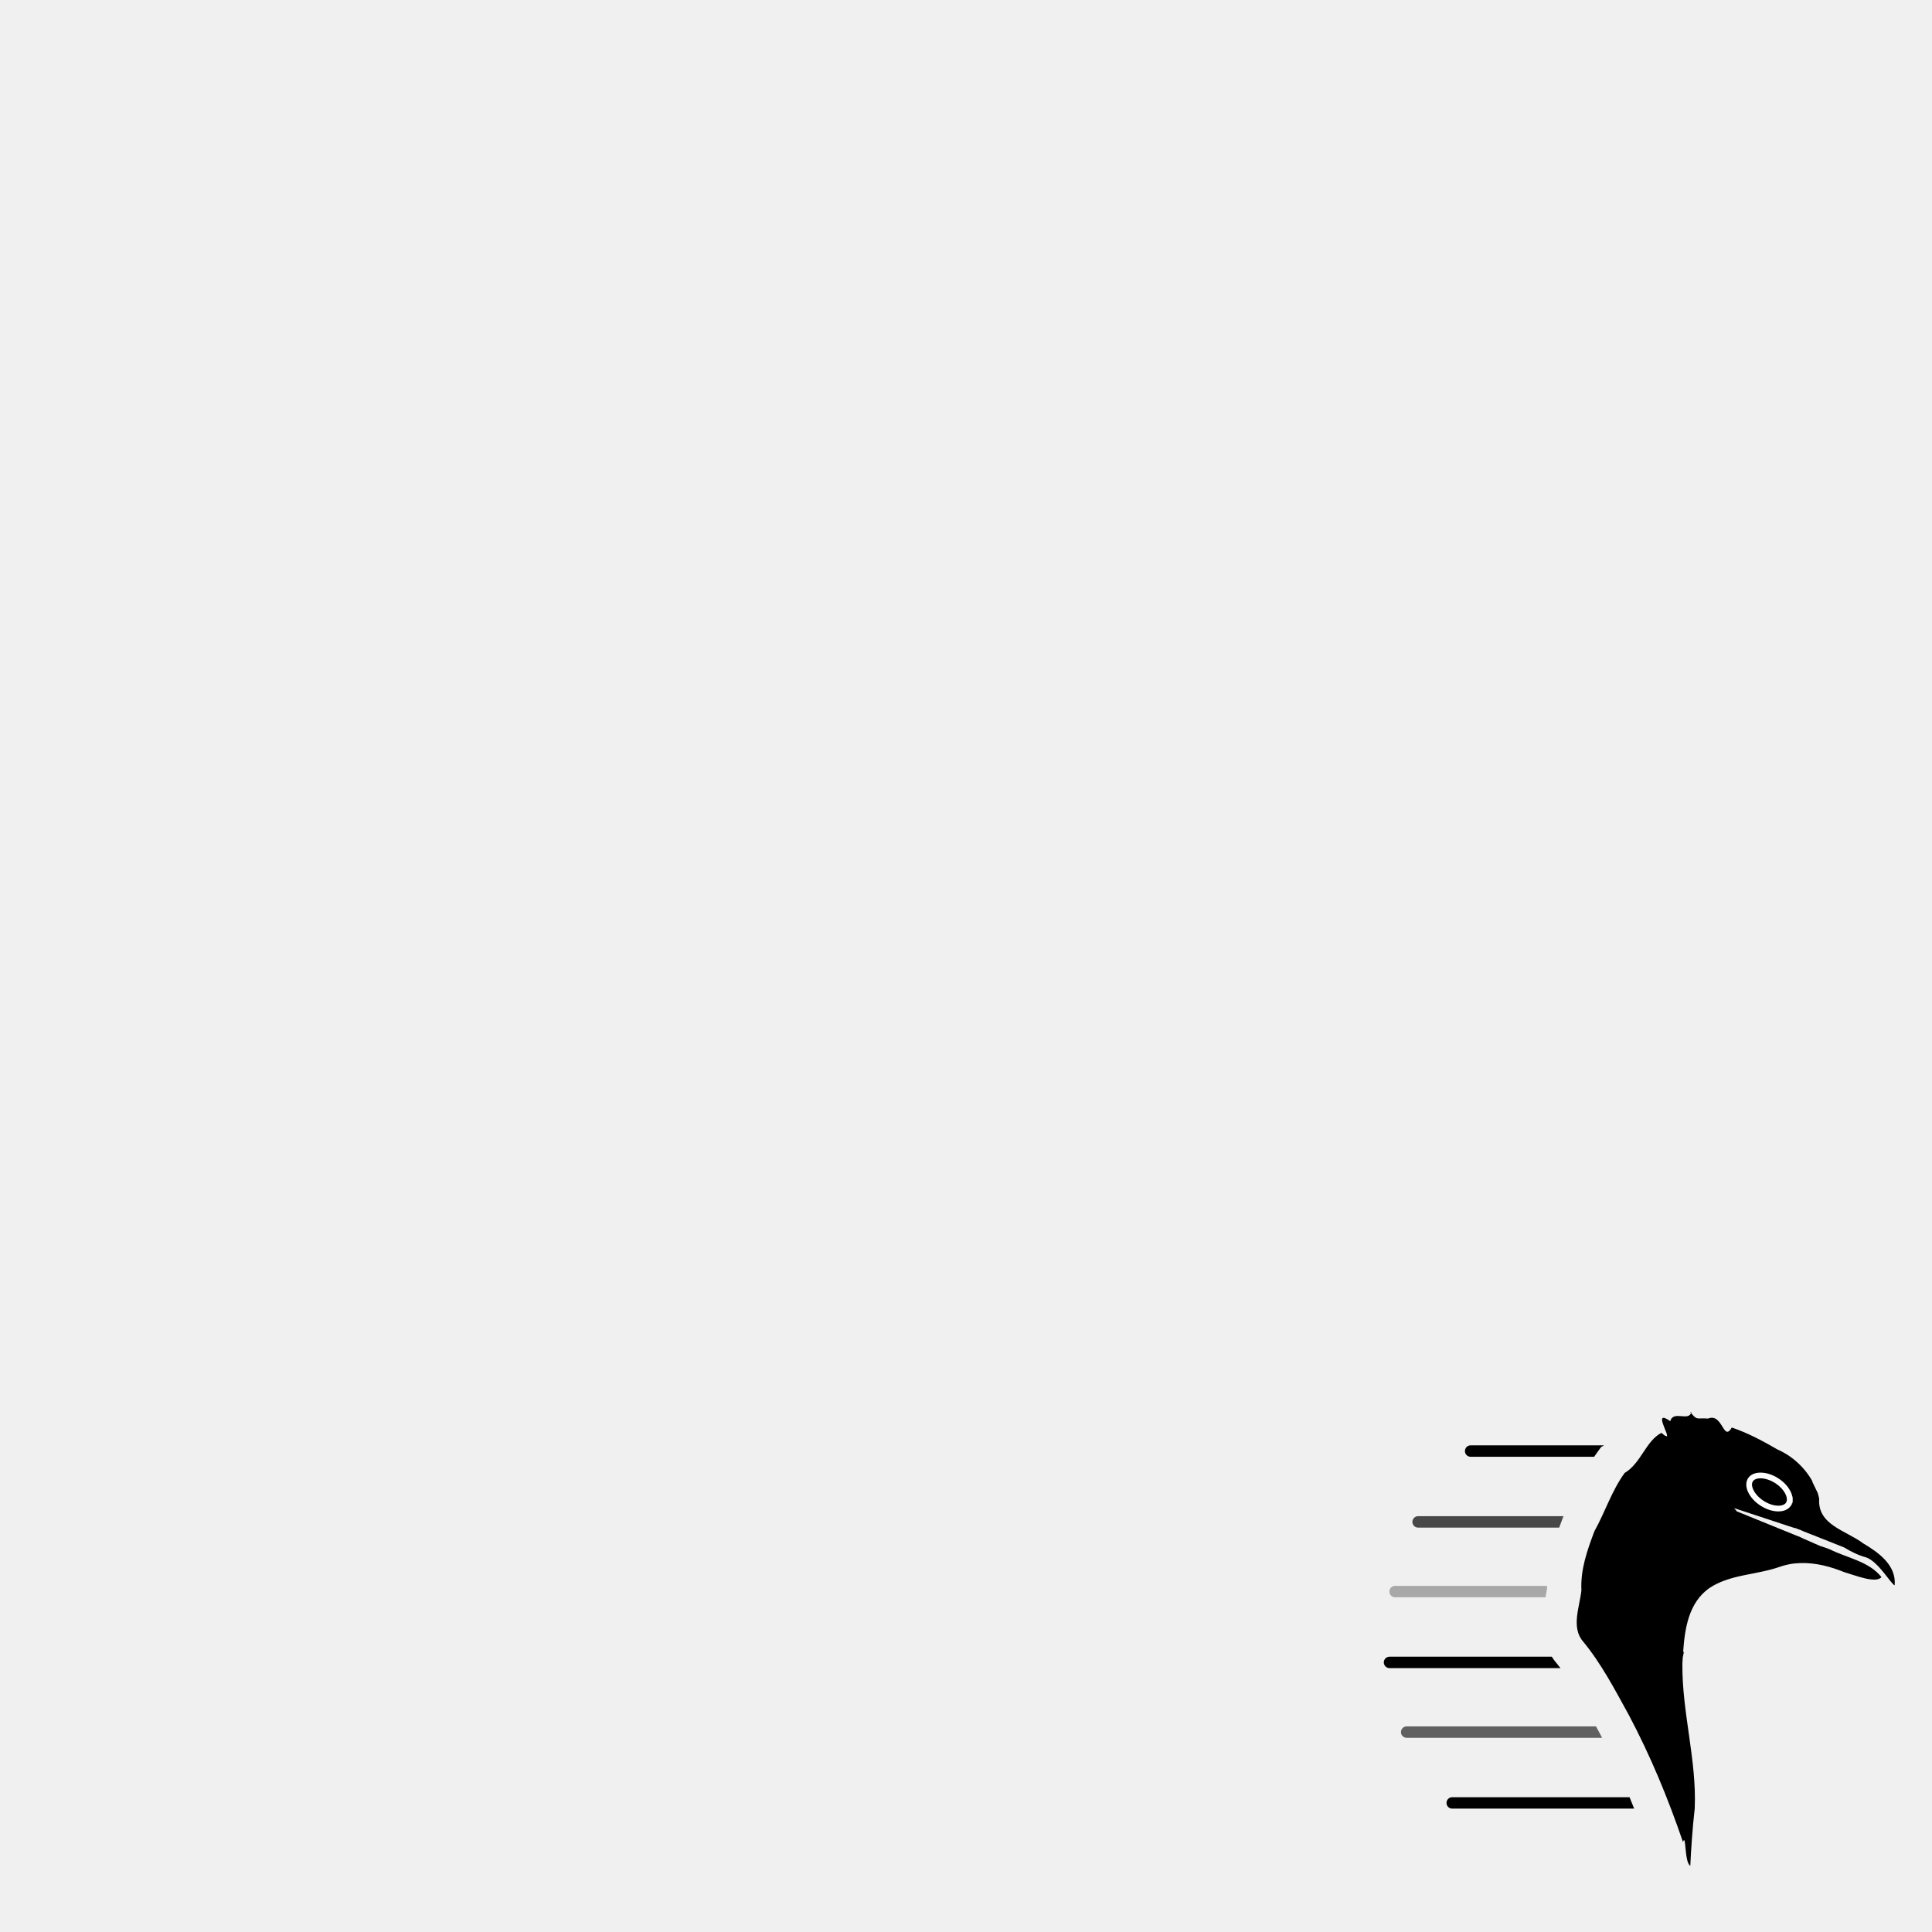
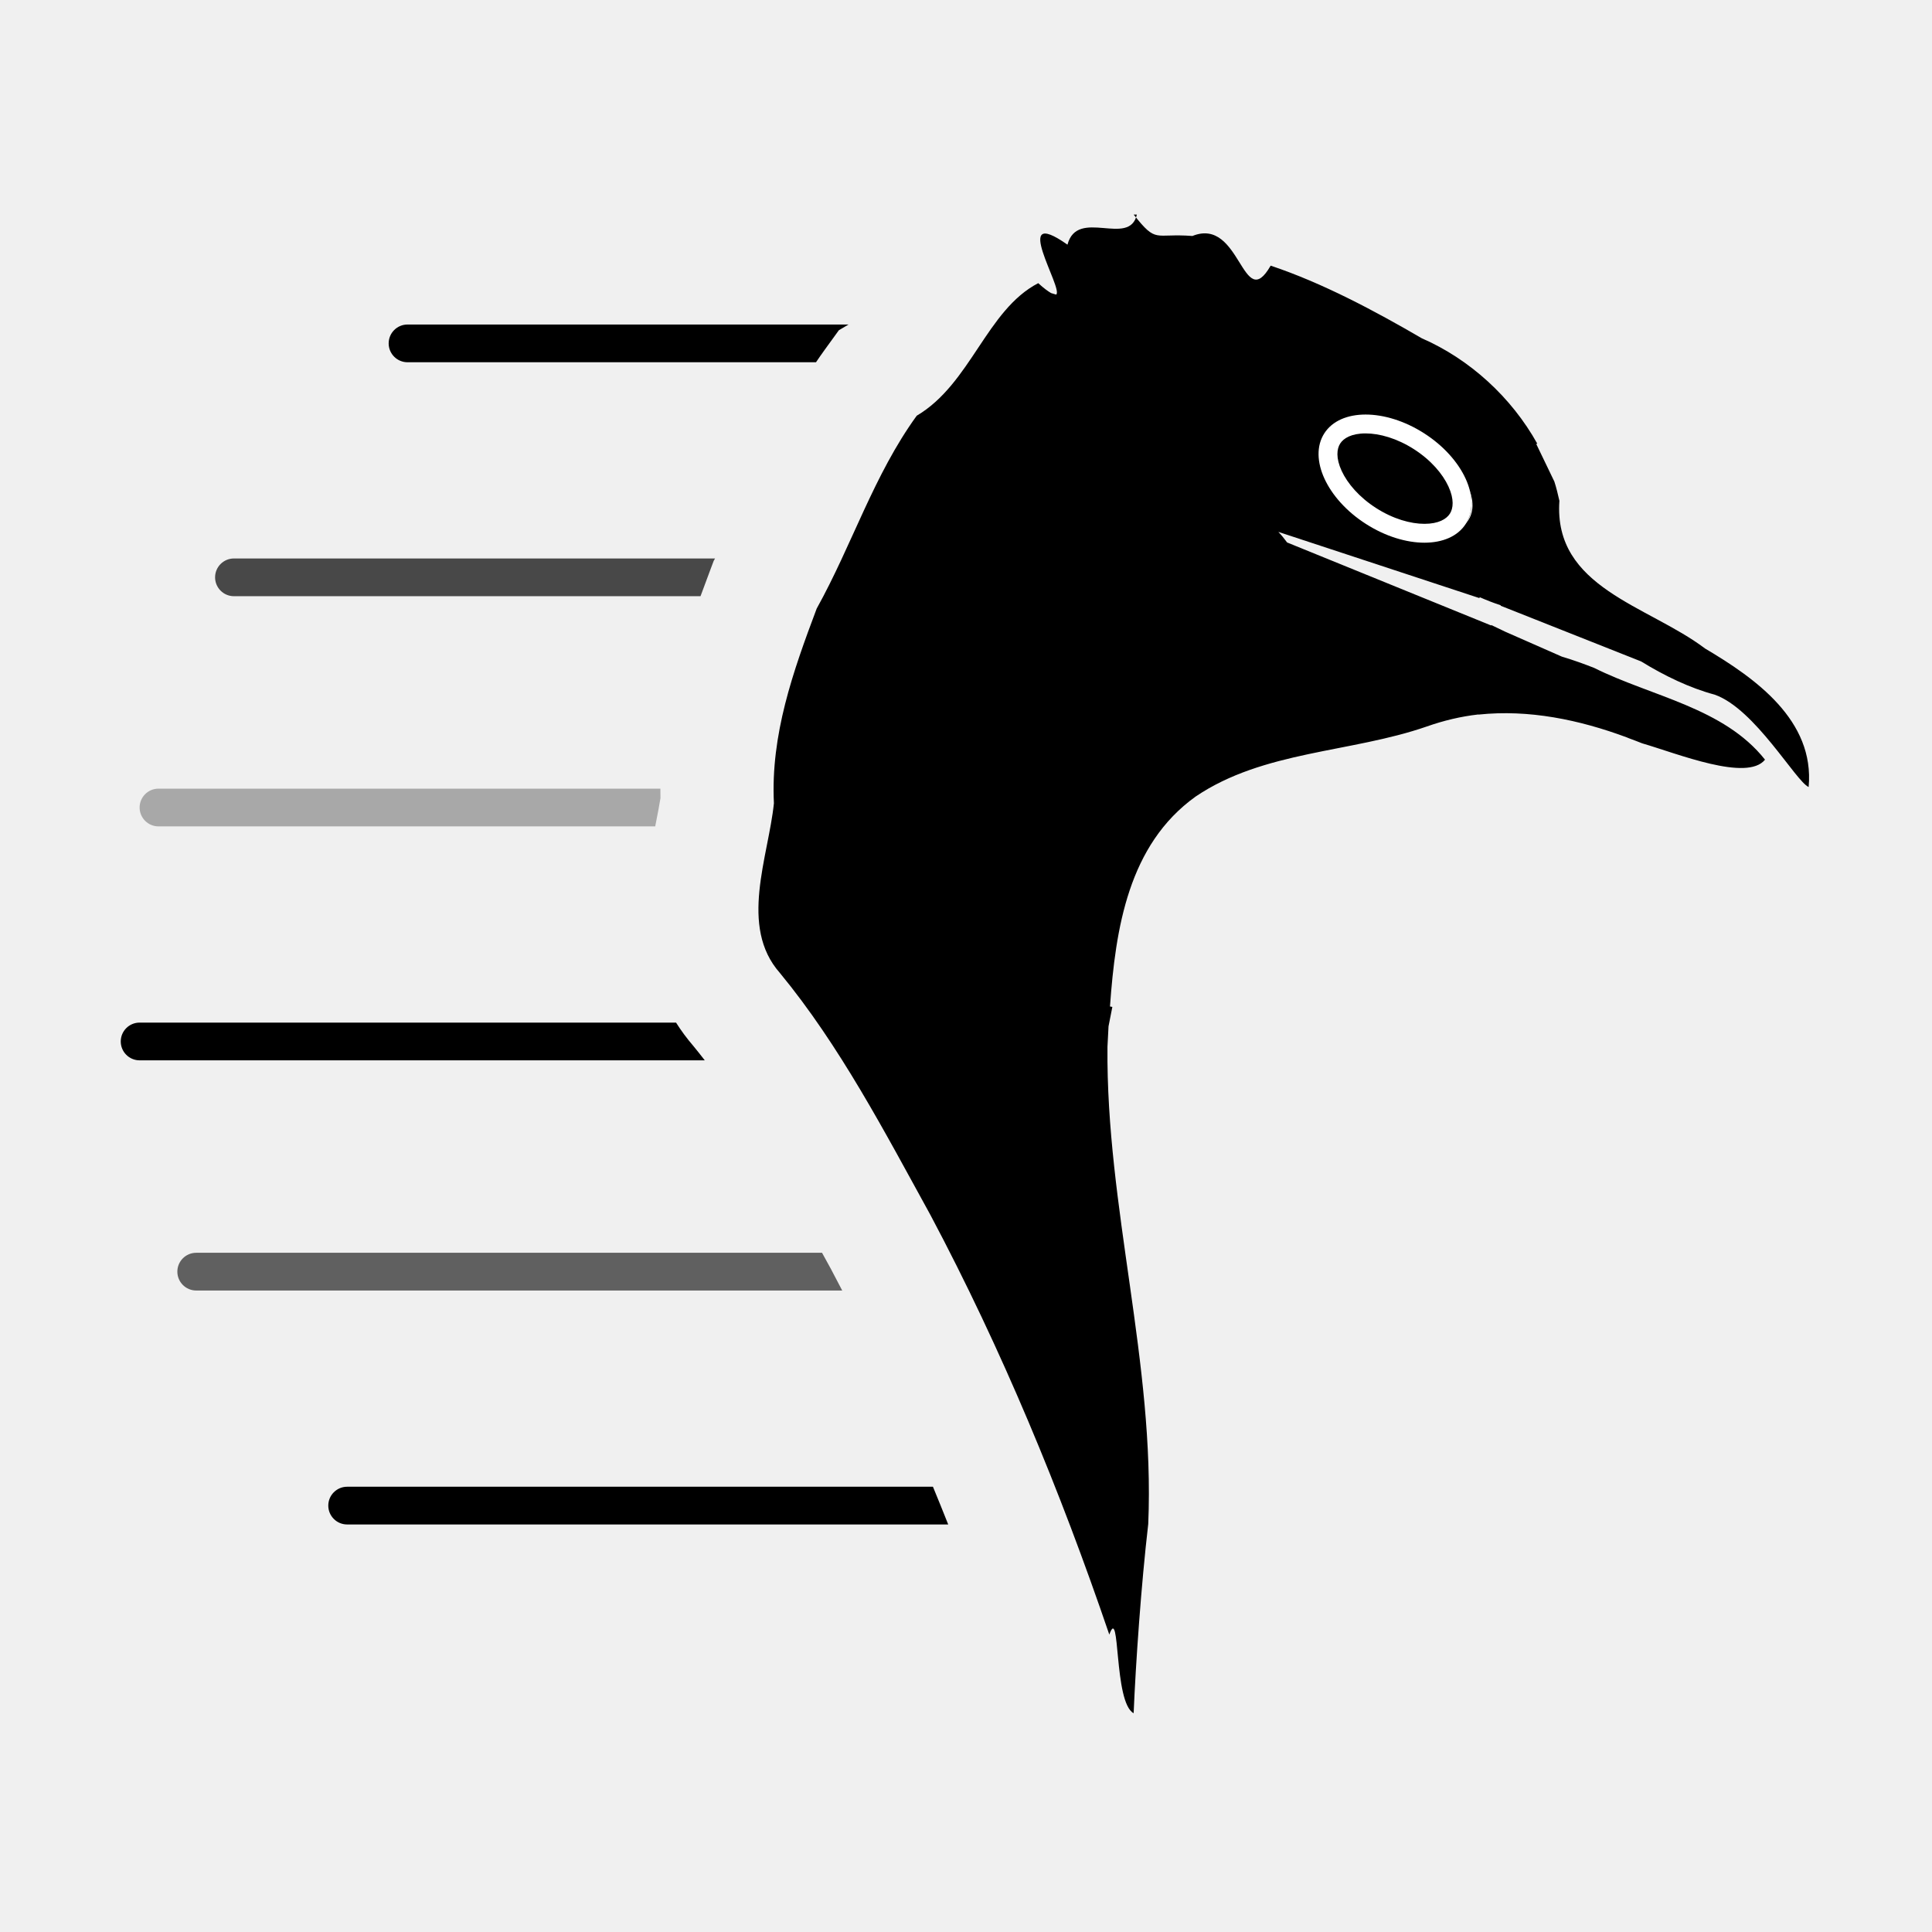
- <svg xmlns="http://www.w3.org/2000/svg" width="512" height="512" fill="none">
-   <path d="M425.077 383.035h-35.382a1.514 1.514 0 0 0 0 3.027h32.77c.235-.346.477-.693.727-1.038l1.108-1.53z" fill="#000" style="stroke-width:.303" />
-   <path d="M414.02 402.627a209.462 209.462 0 0 0-.82 2.205h-37.43a1.514 1.514 0 0 1 0-3.027h38.595l-.109.196z" fill="#000" fill-opacity=".7" style="stroke-width:.303" />
-   <path d="M409.98 420.271h-40.265a1.514 1.514 0 0 0 0 3.028h39.85l.026-.131.01-.045c.187-.955.31-1.593.387-2.094a31.968 31.968 0 0 1-.007-.758z" fill="#000" fill-opacity=".3" style="stroke-width:.303" />
-   <path d="M411.238 439.041H368.2a1.514 1.514 0 0 0 0 3.027h45.341a47.373 47.373 0 0 0-.91-1.146 15.756 15.756 0 0 1-1.394-1.881z" fill="#000" style="stroke-width:.303" />
-   <path d="M422.95 457.508h-50.208a1.514 1.514 0 0 0 0 3.027h51.827a186.596 186.596 0 0 0-.904-1.726 1609.327 1609.327 0 0 1-.715-1.301z" fill="#000" fill-opacity=".6" style="stroke-width:.303" />
-   <path d="M431.847 476.277h-46.995a1.514 1.514 0 0 0 0 3.028h48.221a229.097 229.097 0 0 0-1.226-3.028zm16.36-102.063c-.593 2.65-4.773-.583-5.566 2.416-4.681-3.297-.287 3.569-.907 4.002l-.038-.008-.371-.112c-.231-.138-.56-.362-1.029-.795-4.15 2.15-5.404 8.068-9.75 10.635-3.452 4.765-5.167 10.326-8.025 15.473-1.903 5.057-3.702 10.135-3.432 15.62-.448 4.333-2.816 9.88.477 13.61 4.823 5.852 8.423 12.776 12.089 19.435 5.731 10.793 10.419 22.138 14.341 33.648.902-2.5.33 5.446 1.953 6.309.166-3.997.605-10.315 1.172-15.18.545-12.904-3.392-25.428-3.271-38.289.031-.537.053-1.091.085-1.638l.306-1.557-.19-.037c.447-6.279 1.482-12.972 6.867-16.838 5.451-3.688 12.452-3.51 18.54-5.62 1.357-.48 2.749-.81 4.131-.967.012-.002.028.009.038.007 4.025-.424 8.067.41 11.88 1.827.057.022.127.055.183.076.347.13.723.267 1.065.406 2.831.825 8.41 3.097 9.848 1.309-3.308-4.176-9.096-5.064-13.709-7.362-.74-.291-1.657-.63-2.588-.904l-4.546-2-1.118-.537-.008.038-16.373-6.66a8.319 8.319 0 0 0-.702-.85l16.134 5.314.014-.076c.558.245 1.117.465 1.692.649l-.007.037 11.272 4.47c1.87 1.151 3.912 2.134 5.904 2.666 3.236 1.141 6.5 6.952 7.535 7.408.496-5.346-4.27-8.723-8.309-11.11-4.585-3.468-12.18-4.863-11.687-11.853-.12-.517-.237-1.033-.406-1.545l-1.452-3.014.083-.023c-2.072-3.718-5.41-6.776-9.273-8.459-3.728-2.174-7.956-4.435-12.117-5.823-2.269 3.95-2.379-3.955-6.277-2.38-3.098-.238-2.843.643-4.714-1.719h.256zm19.325 16.692c1.102.187 2.313.634 3.491 1.319 3.128 1.821 4.834 4.704 3.823 6.438-1.01 1.733-4.38 1.65-7.506-.178-3.127-1.828-4.844-4.655-3.83-6.4.632-1.088 2.188-1.49 4.022-1.18z" fill="#000" style="stroke-width:.303" />
-   <path d="M466.591 399.038c3.134 2.005 6.717 2.001 8.003-.009 1.286-2.01-.211-5.265-3.346-7.27-3.134-2.005-6.717-2-8.003.01-1.286 2.01.212 5.264 3.346 7.27z" fill="#000" style="stroke-width:.303" />
-   <path fill-rule="evenodd" clip-rule="evenodd" d="M471.284 399.026c1.137-.001 1.765-.39 2.036-.812.27-.423.36-1.156-.116-2.189-.467-1.015-1.411-2.12-2.772-2.99-1.36-.871-2.76-1.265-3.877-1.264-1.137.001-1.765.39-2.035.813-.27.422-.36 1.155.115 2.188.468 1.015 1.412 2.121 2.772 2.991 1.36.87 2.76 1.264 3.877 1.263zm3.31.003c-1.286 2.01-4.869 2.014-8.003.009-3.134-2.005-4.632-5.26-3.346-7.27 1.286-2.01 4.87-2.015 8.003-.01 3.135 2.005 4.632 5.26 3.346 7.27z" fill="#fff" style="stroke-width:.303" />
+ <svg xmlns="http://www.w3.org/2000/svg" width="512" height="512" viewBox="0 0 512 512" fill="none">
+   <path d="M224.874 86L108 86C105.239 86 103 88.239 103 91C103 93.761 105.239 96 108 96L216.248 96C217.021 94.854 217.82 93.709 218.646 92.57L222.307 87.516L224.874 86Z" fill="black" />
+   <path d="M188.353 150.716C187.484 153.025 186.569 155.457 185.644 158L62 158C59.239 158 57 155.761 57 153C57 150.239 59.239 148 62 148L189.491 148L189.131 148.649L188.353 150.716Z" fill="black" fill-opacity="0.7" />
+   <path d="M175.008 209L42 209C39.239 209 37 211.239 37 214C37 216.761 39.239 219 42 219L173.636 219C173.665 218.854 173.693 218.709 173.721 218.567L173.751 218.418C174.371 215.263 174.778 213.158 175.031 211.502C175.013 210.665 175.006 209.831 175.008 209Z" fill="black" fill-opacity="0.3" />
+   <path d="M179.159 271L37 271C34.239 271 32 273.239 32 276C32 278.761 34.239 281 37 281L186.772 281C185.787 279.72 184.785 278.458 183.765 277.214C182.01 275.178 180.484 273.1 179.159 271Z" fill="black" />
+   <path d="M217.848 332L52 332C49.239 332 47 334.239 47 337C47 339.761 49.239 342 52 342L223.195 342C222.209 340.094 221.214 338.193 220.209 336.299C219.414 334.853 218.627 333.42 217.848 332Z" fill="black" fill-opacity="0.6" />
+   <path d="M247.238 394L92 394C89.239 394 87 396.239 87 399C87 401.761 89.239 404 92 404L251.287 404C249.96 400.655 248.611 397.322 247.238 394Z" fill="black" />
+   <path d="M301.279 56.863C299.318 65.615 285.51 54.937 282.892 64.841C267.428 53.95 281.943 76.63 279.896 78.063L279.771 78.038L278.543 77.666C277.781 77.212 276.692 76.471 275.146 75.04C261.437 82.145 257.294 101.692 242.939 110.172C231.535 125.91 225.872 144.281 216.431 161.282C210.144 177.987 204.203 194.759 205.095 212.877C203.615 227.19 195.791 245.512 206.671 257.836C222.6 277.164 234.494 300.036 246.601 322.033C265.533 357.684 281.018 395.159 293.975 433.179C296.953 424.92 295.063 451.169 300.426 454.02C300.974 440.817 302.423 419.947 304.295 403.875C306.098 361.251 293.091 319.883 293.49 277.4C293.594 275.626 293.666 273.796 293.771 271.989L294.784 266.847L294.158 266.724C295.631 245.983 299.051 223.874 316.839 211.104C334.845 198.92 357.97 199.511 378.079 192.54C382.564 190.957 387.16 189.864 391.727 189.345C391.766 189.34 391.817 189.375 391.853 189.369C405.147 187.97 418.5 190.725 431.097 195.406C431.283 195.476 431.513 195.585 431.699 195.655C432.845 196.086 434.087 196.538 435.215 196.998C444.568 199.721 462.994 207.227 467.746 201.32C456.818 187.525 437.7 184.594 422.463 177.002C420.019 176.041 416.989 174.923 413.913 174.016L398.899 167.408L395.205 165.637L395.18 165.762L341.096 143.759C340.364 142.772 339.556 141.749 338.777 140.957L392.07 158.507L392.119 158.255C393.962 159.065 395.806 159.791 397.705 160.399L397.681 160.524L434.915 175.286C441.092 179.09 447.838 182.338 454.419 184.094C465.109 187.864 475.891 207.059 479.308 208.566C480.947 190.905 465.205 179.751 451.862 171.865C436.718 160.411 411.63 155.803 413.257 132.714C412.859 131.005 412.473 129.301 411.917 127.61L407.119 117.652L407.395 117.576C400.55 105.295 389.521 95.195 376.763 89.635C364.449 82.453 350.481 74.986 336.738 70.401C329.244 83.447 328.88 57.337 316.005 62.537C305.769 61.752 306.614 64.664 300.432 56.861L301.279 56.863ZM365.111 111.998C368.753 112.616 372.751 114.095 376.645 116.356C386.977 122.372 392.612 131.895 389.272 137.621C385.933 143.347 374.804 143.075 364.477 137.035C354.15 130.995 348.478 121.657 351.826 115.891C353.914 112.3 359.054 110.972 365.111 111.998Z" fill="black" />
+   <path d="M362.004 138.862C372.357 145.485 384.193 145.472 388.441 138.832C392.689 132.193 387.741 121.44 377.388 114.817C367.035 108.193 355.199 108.207 350.951 114.846C346.703 121.486 351.651 132.238 362.004 138.862Z" fill="black" />
+   <path fill-rule="evenodd" clip-rule="evenodd" d="M377.506 138.821C381.263 138.817 383.336 137.534 384.23 136.138C385.123 134.742 385.419 132.322 383.848 128.909C382.305 125.556 379.186 121.903 374.693 119.029C370.201 116.154 365.577 114.854 361.886 114.858C358.129 114.862 356.056 116.145 355.163 117.541C354.269 118.937 353.974 121.357 355.544 124.77C357.088 128.123 360.206 131.776 364.699 134.65C369.192 137.525 373.815 138.825 377.506 138.821ZM388.441 138.832C384.193 145.472 372.357 145.485 362.004 138.862C351.651 132.238 346.703 121.486 350.951 114.846C355.199 108.207 367.035 108.193 377.388 114.817C387.741 121.44 392.689 132.193 388.441 138.832Z" fill="white" />
</svg>
